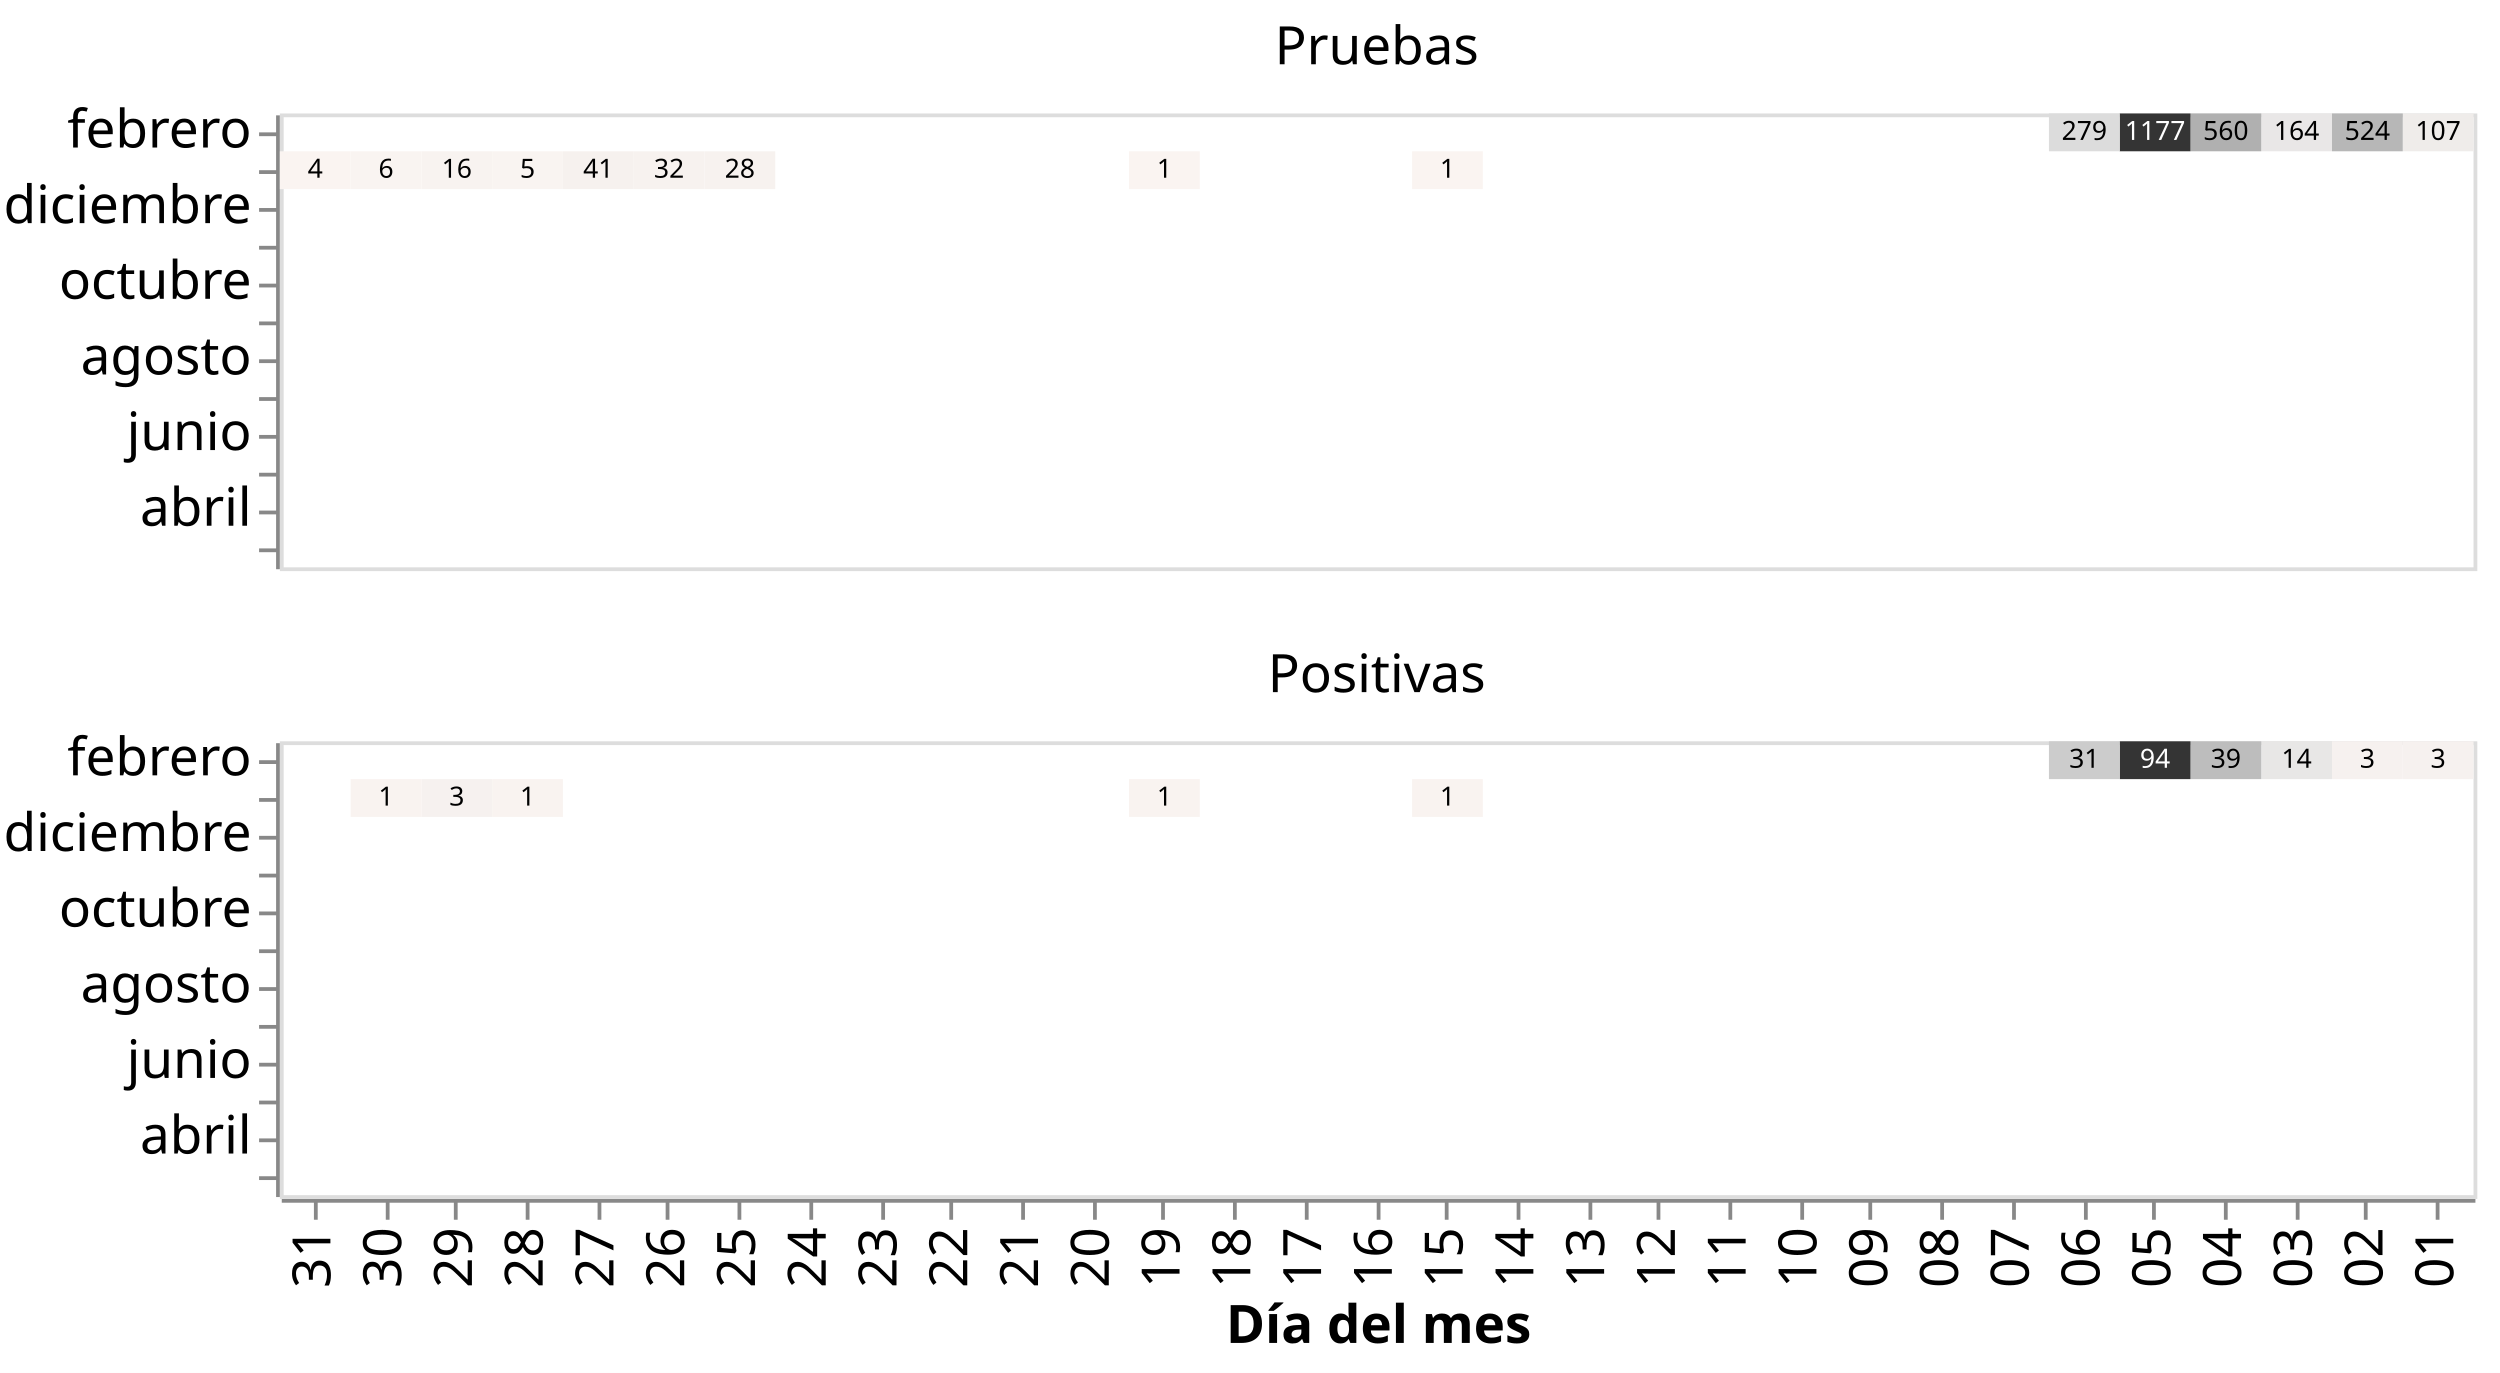
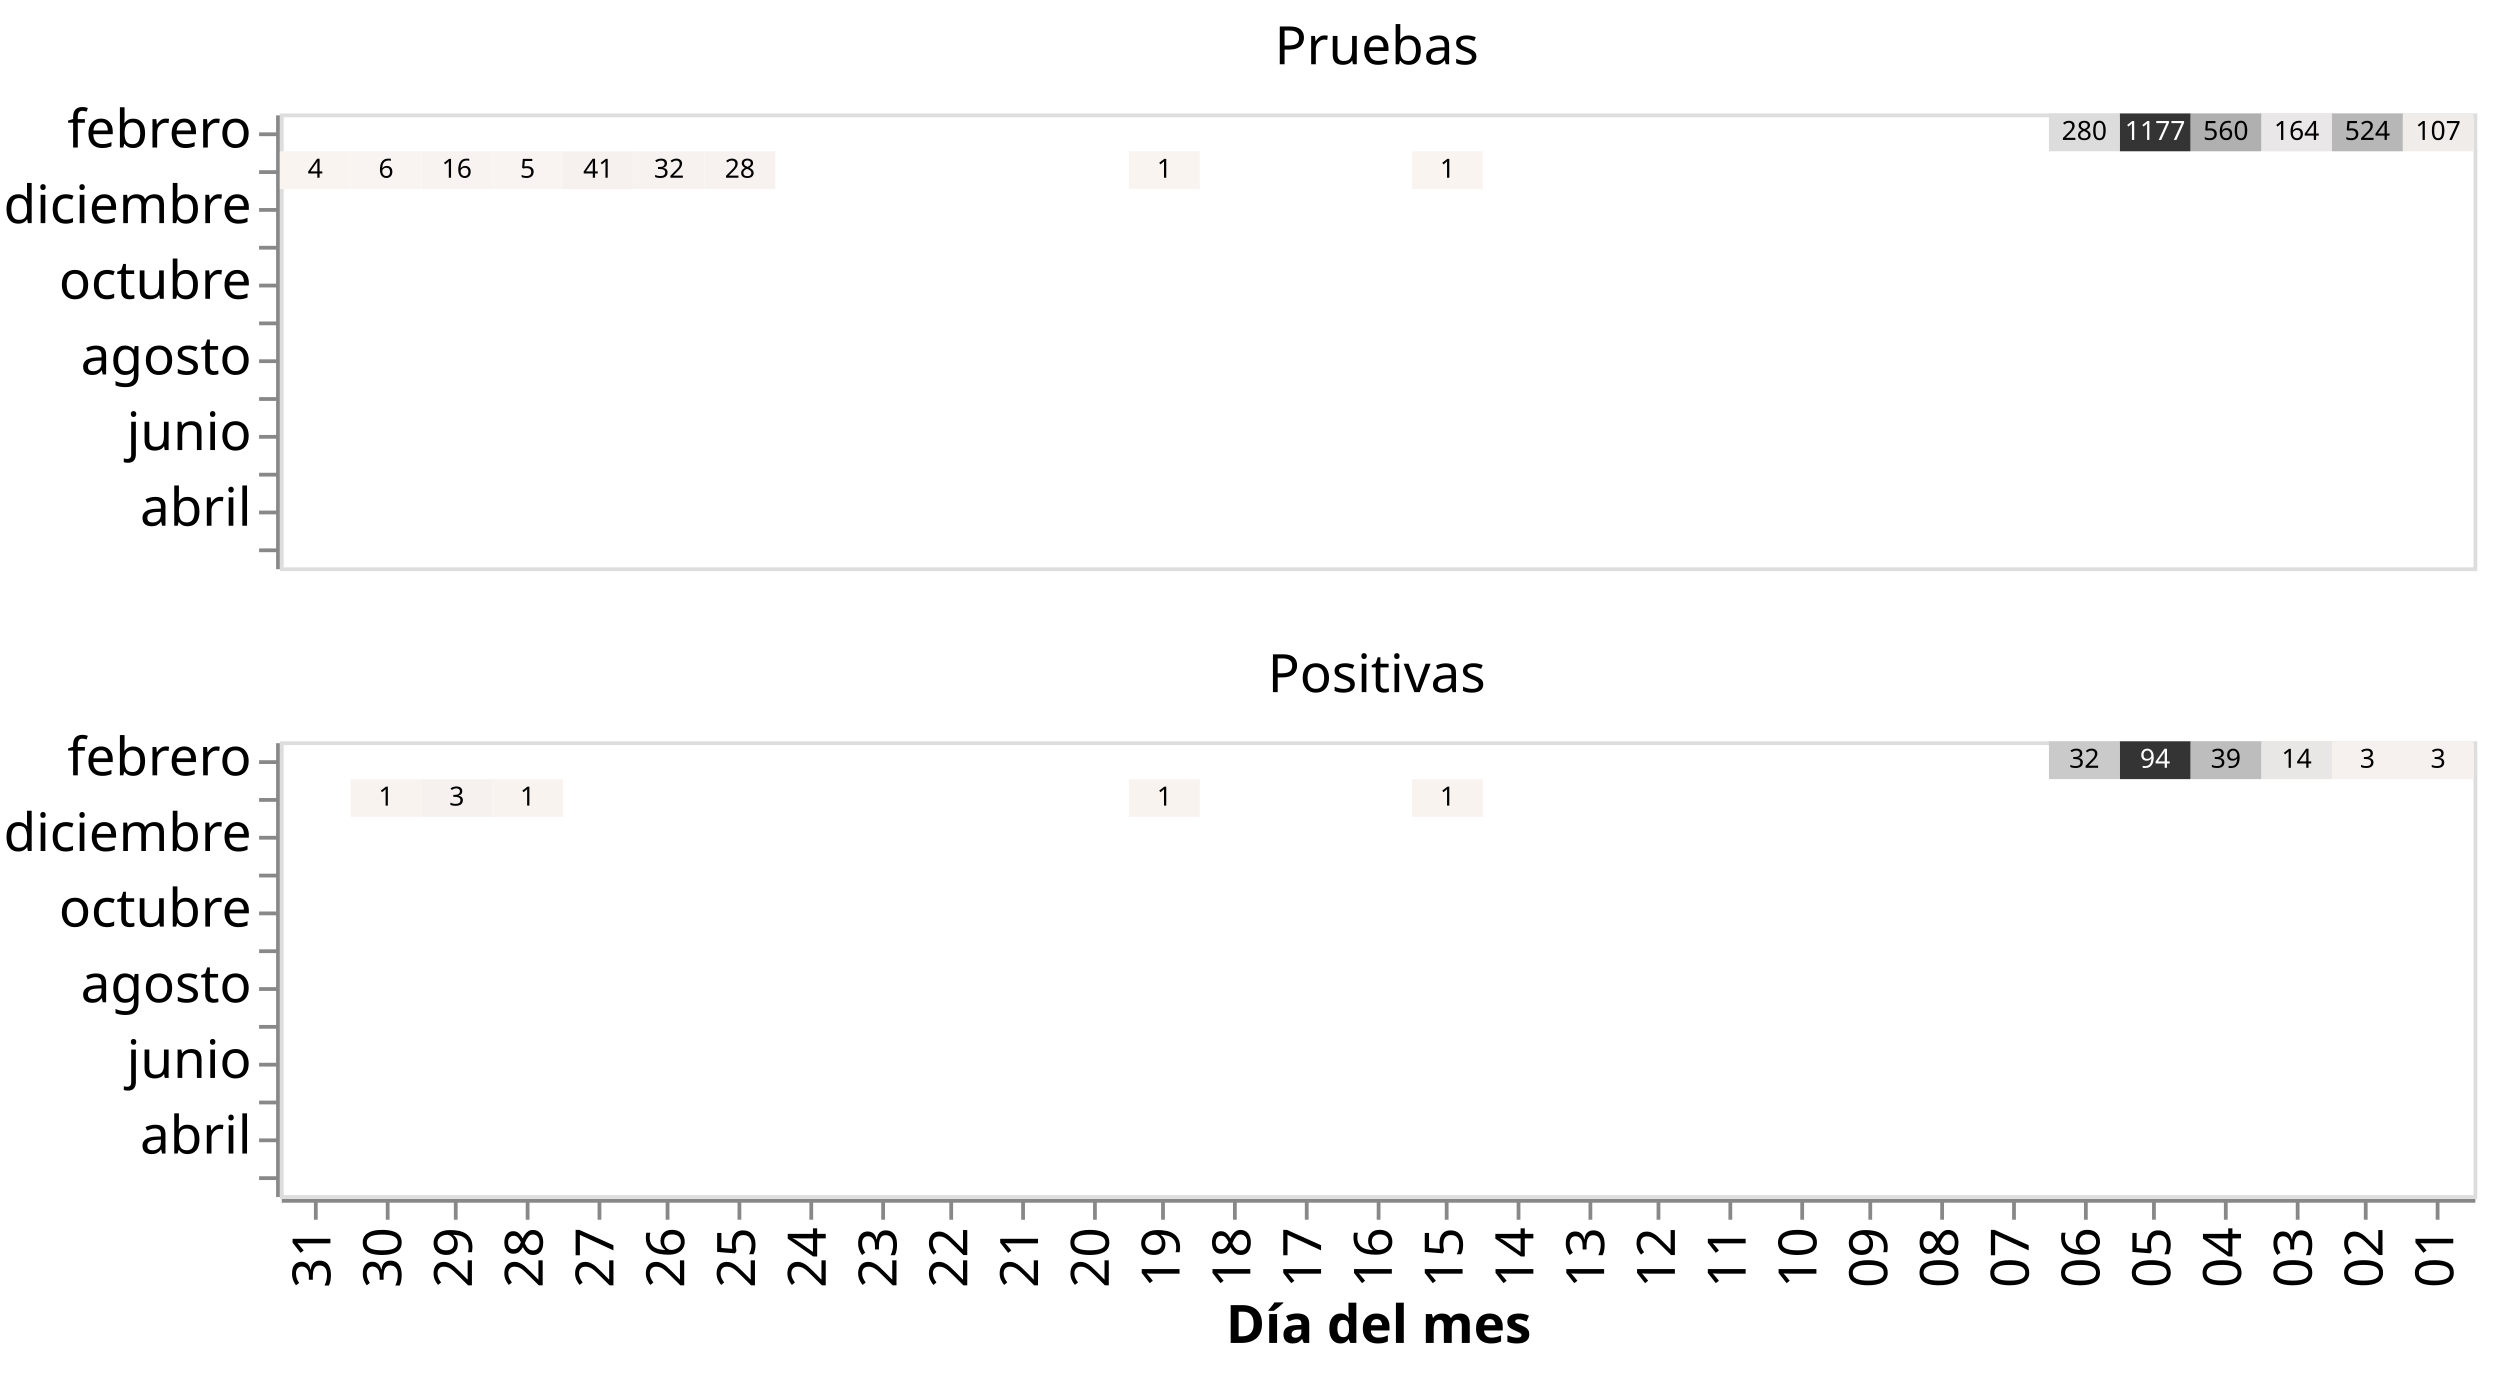
<svg xmlns="http://www.w3.org/2000/svg" class="marks" width="661" height="363" viewBox="0 0 661 363" version="1.1">
  <rect width="661" height="363" style="fill: white;" />
  <g transform="translate(74,30)">
    <g class="mark-group role-frame root">
      <g transform="translate(0,0)">
        <path class="background" d="M0,0h0v0h0Z" style="fill: none;" />
        <g>
          <g class="mark-group role-row-header row_header">
            <g transform="translate(-1,0)">
              <path class="background" d="M0,0h0v120h0Z" style="fill: none;" />
              <g>
                <g class="mark-group role-axis">
                  <g transform="translate(0.5,0.5)">
                    <path class="background" d="M0,0h0v0h0Z" style="pointer-events: none; fill: none;" />
                    <g>
                      <g class="mark-rule role-axis-tick" style="pointer-events: none;">
                        <line transform="translate(0,5)" x2="-5" y2="0" style="fill: none; stroke: #888; stroke-width: 1; opacity: 1;" />
                        <line transform="translate(0,15)" x2="-5" y2="0" style="fill: none; stroke: #888; stroke-width: 1; opacity: 1;" />
                        <line transform="translate(0,25)" x2="-5" y2="0" style="fill: none; stroke: #888; stroke-width: 1; opacity: 1;" />
                        <line transform="translate(0,35)" x2="-5" y2="0" style="fill: none; stroke: #888; stroke-width: 1; opacity: 1;" />
                        <line transform="translate(0,45)" x2="-5" y2="0" style="fill: none; stroke: #888; stroke-width: 1; opacity: 1;" />
                        <line transform="translate(0,55)" x2="-5" y2="0" style="fill: none; stroke: #888; stroke-width: 1; opacity: 1;" />
                        <line transform="translate(0,65)" x2="-5" y2="0" style="fill: none; stroke: #888; stroke-width: 1; opacity: 1;" />
                        <line transform="translate(0,75)" x2="-5" y2="0" style="fill: none; stroke: #888; stroke-width: 1; opacity: 1;" />
                        <line transform="translate(0,85)" x2="-5" y2="0" style="fill: none; stroke: #888; stroke-width: 1; opacity: 1;" />
                        <line transform="translate(0,95)" x2="-5" y2="0" style="fill: none; stroke: #888; stroke-width: 1; opacity: 1;" />
                        <line transform="translate(0,105)" x2="-5" y2="0" style="fill: none; stroke: #888; stroke-width: 1; opacity: 1;" />
                        <line transform="translate(0,115)" x2="-5" y2="0" style="fill: none; stroke: #888; stroke-width: 1; opacity: 1;" />
                      </g>
                      <g class="mark-text role-axis-label" style="pointer-events: none;">
                        <text text-anchor="end" transform="translate(-7,8.5)" style="font-family: sans-serif; font-size: 14px; fill: #000; opacity: 1;">febrero</text>
                        <text text-anchor="end" transform="translate(-7,18.5)" style="font-family: sans-serif; font-size: 14px; fill: #000; opacity: 0;">enero</text>
                        <text text-anchor="end" transform="translate(-7,28.5)" style="font-family: sans-serif; font-size: 14px; fill: #000; opacity: 1;">diciembre</text>
                        <text text-anchor="end" transform="translate(-7,38.5)" style="font-family: sans-serif; font-size: 14px; fill: #000; opacity: 0;">noviembre</text>
                        <text text-anchor="end" transform="translate(-7,48.5)" style="font-family: sans-serif; font-size: 14px; fill: #000; opacity: 1;">octubre</text>
                        <text text-anchor="end" transform="translate(-7,58.5)" style="font-family: sans-serif; font-size: 14px; fill: #000; opacity: 0;">septiembre</text>
                        <text text-anchor="end" transform="translate(-7,68.5)" style="font-family: sans-serif; font-size: 14px; fill: #000; opacity: 1;">agosto</text>
                        <text text-anchor="end" transform="translate(-7,78.5)" style="font-family: sans-serif; font-size: 14px; fill: #000; opacity: 0;">julio</text>
                        <text text-anchor="end" transform="translate(-7,88.5)" style="font-family: sans-serif; font-size: 14px; fill: #000; opacity: 1;">junio</text>
                        <text text-anchor="end" transform="translate(-7,98.5)" style="font-family: sans-serif; font-size: 14px; fill: #000; opacity: 0;">mayo</text>
                        <text text-anchor="end" transform="translate(-7,108.5)" style="font-family: sans-serif; font-size: 14px; fill: #000; opacity: 1;">abril</text>
                        <text text-anchor="end" transform="translate(-7,118.5)" style="font-family: sans-serif; font-size: 14px; fill: #000; opacity: 0;">marzo</text>
                      </g>
                      <g class="mark-rule role-axis-domain" style="pointer-events: none;">
                        <line transform="translate(0,0)" x2="0" y2="120" style="fill: none; stroke: #888; stroke-width: 1; opacity: 1;" />
                      </g>
                    </g>
                    <path class="foreground" d="" style="pointer-events: none; display: none; fill: none;" />
                  </g>
                </g>
              </g>
              <path class="foreground" d="" style="display: none; fill: none;" />
            </g>
            <g transform="translate(-1,166)">
              <path class="background" d="M0,0h0v120h0Z" style="fill: none;" />
              <g>
                <g class="mark-group role-axis">
                  <g transform="translate(0.5,0.5)">
                    <path class="background" d="M0,0h0v0h0Z" style="pointer-events: none; fill: none;" />
                    <g>
                      <g class="mark-rule role-axis-tick" style="pointer-events: none;">
                        <line transform="translate(0,5)" x2="-5" y2="0" style="fill: none; stroke: #888; stroke-width: 1; opacity: 1;" />
                        <line transform="translate(0,15)" x2="-5" y2="0" style="fill: none; stroke: #888; stroke-width: 1; opacity: 1;" />
                        <line transform="translate(0,25)" x2="-5" y2="0" style="fill: none; stroke: #888; stroke-width: 1; opacity: 1;" />
                        <line transform="translate(0,35)" x2="-5" y2="0" style="fill: none; stroke: #888; stroke-width: 1; opacity: 1;" />
                        <line transform="translate(0,45)" x2="-5" y2="0" style="fill: none; stroke: #888; stroke-width: 1; opacity: 1;" />
                        <line transform="translate(0,55)" x2="-5" y2="0" style="fill: none; stroke: #888; stroke-width: 1; opacity: 1;" />
                        <line transform="translate(0,65)" x2="-5" y2="0" style="fill: none; stroke: #888; stroke-width: 1; opacity: 1;" />
                        <line transform="translate(0,75)" x2="-5" y2="0" style="fill: none; stroke: #888; stroke-width: 1; opacity: 1;" />
                        <line transform="translate(0,85)" x2="-5" y2="0" style="fill: none; stroke: #888; stroke-width: 1; opacity: 1;" />
                        <line transform="translate(0,95)" x2="-5" y2="0" style="fill: none; stroke: #888; stroke-width: 1; opacity: 1;" />
                        <line transform="translate(0,105)" x2="-5" y2="0" style="fill: none; stroke: #888; stroke-width: 1; opacity: 1;" />
                        <line transform="translate(0,115)" x2="-5" y2="0" style="fill: none; stroke: #888; stroke-width: 1; opacity: 1;" />
                      </g>
                      <g class="mark-text role-axis-label" style="pointer-events: none;">
                        <text text-anchor="end" transform="translate(-7,8.5)" style="font-family: sans-serif; font-size: 14px; fill: #000; opacity: 1;">febrero</text>
                        <text text-anchor="end" transform="translate(-7,18.5)" style="font-family: sans-serif; font-size: 14px; fill: #000; opacity: 0;">enero</text>
                        <text text-anchor="end" transform="translate(-7,28.5)" style="font-family: sans-serif; font-size: 14px; fill: #000; opacity: 1;">diciembre</text>
                        <text text-anchor="end" transform="translate(-7,38.5)" style="font-family: sans-serif; font-size: 14px; fill: #000; opacity: 0;">noviembre</text>
                        <text text-anchor="end" transform="translate(-7,48.5)" style="font-family: sans-serif; font-size: 14px; fill: #000; opacity: 1;">octubre</text>
                        <text text-anchor="end" transform="translate(-7,58.5)" style="font-family: sans-serif; font-size: 14px; fill: #000; opacity: 0;">septiembre</text>
                        <text text-anchor="end" transform="translate(-7,68.5)" style="font-family: sans-serif; font-size: 14px; fill: #000; opacity: 1;">agosto</text>
                        <text text-anchor="end" transform="translate(-7,78.5)" style="font-family: sans-serif; font-size: 14px; fill: #000; opacity: 0;">julio</text>
                        <text text-anchor="end" transform="translate(-7,88.5)" style="font-family: sans-serif; font-size: 14px; fill: #000; opacity: 1;">junio</text>
                        <text text-anchor="end" transform="translate(-7,98.5)" style="font-family: sans-serif; font-size: 14px; fill: #000; opacity: 0;">mayo</text>
                        <text text-anchor="end" transform="translate(-7,108.5)" style="font-family: sans-serif; font-size: 14px; fill: #000; opacity: 1;">abril</text>
                        <text text-anchor="end" transform="translate(-7,118.5)" style="font-family: sans-serif; font-size: 14px; fill: #000; opacity: 0;">marzo</text>
                      </g>
                      <g class="mark-rule role-axis-domain" style="pointer-events: none;">
                        <line transform="translate(0,0)" x2="0" y2="120" style="fill: none; stroke: #888; stroke-width: 1; opacity: 1;" />
                      </g>
                    </g>
                    <path class="foreground" d="" style="pointer-events: none; display: none; fill: none;" />
                  </g>
                </g>
              </g>
              <path class="foreground" d="" style="display: none; fill: none;" />
            </g>
          </g>
          <g class="mark-group role-column-footer column_footer">
            <g transform="translate(0,287)">
              <path class="background" d="M0,0h580v0h-580Z" style="fill: none;" />
              <g>
                <g class="mark-group role-axis">
                  <g transform="translate(0.5,0.5)">
                    <path class="background" d="M0,0h0v0h0Z" style="pointer-events: none; fill: none;" />
                    <g>
                      <g class="mark-rule role-axis-tick" style="pointer-events: none;">
                        <line transform="translate(9,0)" x2="0" y2="5" style="fill: none; stroke: #888; stroke-width: 1; opacity: 1;" />
                        <line transform="translate(28,0)" x2="0" y2="5" style="fill: none; stroke: #888; stroke-width: 1; opacity: 1;" />
                        <line transform="translate(46,0)" x2="0" y2="5" style="fill: none; stroke: #888; stroke-width: 1; opacity: 1;" />
                        <line transform="translate(65,0)" x2="0" y2="5" style="fill: none; stroke: #888; stroke-width: 1; opacity: 1;" />
                        <line transform="translate(84,0)" x2="0" y2="5" style="fill: none; stroke: #888; stroke-width: 1; opacity: 1;" />
                        <line transform="translate(102,0)" x2="0" y2="5" style="fill: none; stroke: #888; stroke-width: 1; opacity: 1;" />
                        <line transform="translate(121,0)" x2="0" y2="5" style="fill: none; stroke: #888; stroke-width: 1; opacity: 1;" />
                        <line transform="translate(140,0)" x2="0" y2="5" style="fill: none; stroke: #888; stroke-width: 1; opacity: 1;" />
                        <line transform="translate(159,0)" x2="0" y2="5" style="fill: none; stroke: #888; stroke-width: 1; opacity: 1;" />
                        <line transform="translate(177,0)" x2="0" y2="5" style="fill: none; stroke: #888; stroke-width: 1; opacity: 1;" />
                        <line transform="translate(196,0)" x2="0" y2="5" style="fill: none; stroke: #888; stroke-width: 1; opacity: 1;" />
                        <line transform="translate(215,0)" x2="0" y2="5" style="fill: none; stroke: #888; stroke-width: 1; opacity: 1;" />
                        <line transform="translate(233,0)" x2="0" y2="5" style="fill: none; stroke: #888; stroke-width: 1; opacity: 1;" />
                        <line transform="translate(252,0)" x2="0" y2="5" style="fill: none; stroke: #888; stroke-width: 1; opacity: 1;" />
                        <line transform="translate(271,0)" x2="0" y2="5" style="fill: none; stroke: #888; stroke-width: 1; opacity: 1;" />
                        <line transform="translate(290,0)" x2="0" y2="5" style="fill: none; stroke: #888; stroke-width: 1; opacity: 1;" />
                        <line transform="translate(308,0)" x2="0" y2="5" style="fill: none; stroke: #888; stroke-width: 1; opacity: 1;" />
                        <line transform="translate(327,0)" x2="0" y2="5" style="fill: none; stroke: #888; stroke-width: 1; opacity: 1;" />
                        <line transform="translate(346,0)" x2="0" y2="5" style="fill: none; stroke: #888; stroke-width: 1; opacity: 1;" />
                        <line transform="translate(364,0)" x2="0" y2="5" style="fill: none; stroke: #888; stroke-width: 1; opacity: 1;" />
                        <line transform="translate(383,0)" x2="0" y2="5" style="fill: none; stroke: #888; stroke-width: 1; opacity: 1;" />
                        <line transform="translate(402,0)" x2="0" y2="5" style="fill: none; stroke: #888; stroke-width: 1; opacity: 1;" />
                        <line transform="translate(420,0)" x2="0" y2="5" style="fill: none; stroke: #888; stroke-width: 1; opacity: 1;" />
                        <line transform="translate(439,0)" x2="0" y2="5" style="fill: none; stroke: #888; stroke-width: 1; opacity: 1;" />
                        <line transform="translate(458,0)" x2="0" y2="5" style="fill: none; stroke: #888; stroke-width: 1; opacity: 1;" />
                        <line transform="translate(477,0)" x2="0" y2="5" style="fill: none; stroke: #888; stroke-width: 1; opacity: 1;" />
                        <line transform="translate(495,0)" x2="0" y2="5" style="fill: none; stroke: #888; stroke-width: 1; opacity: 1;" />
                        <line transform="translate(514,0)" x2="0" y2="5" style="fill: none; stroke: #888; stroke-width: 1; opacity: 1;" />
                        <line transform="translate(533,0)" x2="0" y2="5" style="fill: none; stroke: #888; stroke-width: 1; opacity: 1;" />
                        <line transform="translate(551,0)" x2="0" y2="5" style="fill: none; stroke: #888; stroke-width: 1; opacity: 1;" />
                        <line transform="translate(570,0)" x2="0" y2="5" style="fill: none; stroke: #888; stroke-width: 1; opacity: 1;" />
                      </g>
                      <g class="mark-text role-axis-label" style="pointer-events: none;">
                        <text text-anchor="end" transform="translate(8.854839,7) rotate(270) translate(0,4)" style="font-family: sans-serif; font-size: 14px; fill: #000; opacity: 1;">31</text>
                        <text text-anchor="end" transform="translate(27.56452,7) rotate(270) translate(0,4)" style="font-family: sans-serif; font-size: 14px; fill: #000; opacity: 1;">30</text>
                        <text text-anchor="end" transform="translate(46.27419,7) rotate(270) translate(0,4)" style="font-family: sans-serif; font-size: 14px; fill: #000; opacity: 1;">29</text>
                        <text text-anchor="end" transform="translate(64.98387,7) rotate(270) translate(0,4)" style="font-family: sans-serif; font-size: 14px; fill: #000; opacity: 1;">28</text>
                        <text text-anchor="end" transform="translate(83.69355,7) rotate(270) translate(0,4)" style="font-family: sans-serif; font-size: 14px; fill: #000; opacity: 1;">27</text>
                        <text text-anchor="end" transform="translate(102.4032,7) rotate(270) translate(0,4)" style="font-family: sans-serif; font-size: 14px; fill: #000; opacity: 1;">26</text>
                        <text text-anchor="end" transform="translate(121.1129,7) rotate(270) translate(0,4)" style="font-family: sans-serif; font-size: 14px; fill: #000; opacity: 1;">25</text>
                        <text text-anchor="end" transform="translate(139.8226,7) rotate(270) translate(0,4)" style="font-family: sans-serif; font-size: 14px; fill: #000; opacity: 1;">24</text>
                        <text text-anchor="end" transform="translate(158.5323,7) rotate(270) translate(0,4)" style="font-family: sans-serif; font-size: 14px; fill: #000; opacity: 1;">23</text>
                        <text text-anchor="end" transform="translate(177.2419,7) rotate(270) translate(0,4)" style="font-family: sans-serif; font-size: 14px; fill: #000; opacity: 1;">22</text>
                        <text text-anchor="end" transform="translate(195.9516,7) rotate(270) translate(0,4)" style="font-family: sans-serif; font-size: 14px; fill: #000; opacity: 1;">21</text>
                        <text text-anchor="end" transform="translate(214.6613,7) rotate(270) translate(0,4)" style="font-family: sans-serif; font-size: 14px; fill: #000; opacity: 1;">20</text>
                        <text text-anchor="end" transform="translate(233.371,7) rotate(270) translate(0,4)" style="font-family: sans-serif; font-size: 14px; fill: #000; opacity: 1;">19</text>
                        <text text-anchor="end" transform="translate(252.0806,7) rotate(270) translate(0,4)" style="font-family: sans-serif; font-size: 14px; fill: #000; opacity: 1;">18</text>
                        <text text-anchor="end" transform="translate(270.7903,7) rotate(270) translate(0,4)" style="font-family: sans-serif; font-size: 14px; fill: #000; opacity: 1;">17</text>
                        <text text-anchor="end" transform="translate(289.5,7) rotate(270) translate(0,4)" style="font-family: sans-serif; font-size: 14px; fill: #000; opacity: 1;">16</text>
                        <text text-anchor="end" transform="translate(308.2097,7) rotate(270) translate(0,4)" style="font-family: sans-serif; font-size: 14px; fill: #000; opacity: 1;">15</text>
                        <text text-anchor="end" transform="translate(326.9194,7) rotate(270) translate(0,4)" style="font-family: sans-serif; font-size: 14px; fill: #000; opacity: 1;">14</text>
                        <text text-anchor="end" transform="translate(345.629,7) rotate(270) translate(0,4)" style="font-family: sans-serif; font-size: 14px; fill: #000; opacity: 1;">13</text>
                        <text text-anchor="end" transform="translate(364.3387,7) rotate(270) translate(0,4)" style="font-family: sans-serif; font-size: 14px; fill: #000; opacity: 1;">12</text>
                        <text text-anchor="end" transform="translate(383.0484,7) rotate(270) translate(0,4)" style="font-family: sans-serif; font-size: 14px; fill: #000; opacity: 1;">11</text>
                        <text text-anchor="end" transform="translate(401.7581,7) rotate(270) translate(0,4)" style="font-family: sans-serif; font-size: 14px; fill: #000; opacity: 1;">10</text>
                        <text text-anchor="end" transform="translate(420.4677,7) rotate(270) translate(0,4)" style="font-family: sans-serif; font-size: 14px; fill: #000; opacity: 1;">09</text>
                        <text text-anchor="end" transform="translate(439.1774,7) rotate(270) translate(0,4)" style="font-family: sans-serif; font-size: 14px; fill: #000; opacity: 1;">08</text>
                        <text text-anchor="end" transform="translate(457.8871,7) rotate(270) translate(0,4)" style="font-family: sans-serif; font-size: 14px; fill: #000; opacity: 1;">07</text>
                        <text text-anchor="end" transform="translate(476.5968,7) rotate(270) translate(0,4)" style="font-family: sans-serif; font-size: 14px; fill: #000; opacity: 1;">06</text>
                        <text text-anchor="end" transform="translate(495.3065,7) rotate(270) translate(0,4)" style="font-family: sans-serif; font-size: 14px; fill: #000; opacity: 1;">05</text>
                        <text text-anchor="end" transform="translate(514.0161,7) rotate(270) translate(0,4)" style="font-family: sans-serif; font-size: 14px; fill: #000; opacity: 1;">04</text>
                        <text text-anchor="end" transform="translate(532.7258,7) rotate(270) translate(0,4)" style="font-family: sans-serif; font-size: 14px; fill: #000; opacity: 1;">03</text>
                        <text text-anchor="end" transform="translate(551.4355,7) rotate(270) translate(0,4)" style="font-family: sans-serif; font-size: 14px; fill: #000; opacity: 1;">02</text>
                        <text text-anchor="end" transform="translate(570.1452,7) rotate(270) translate(0,4)" style="font-family: sans-serif; font-size: 14px; fill: #000; opacity: 1;">01</text>
                      </g>
                      <g class="mark-rule role-axis-domain" style="pointer-events: none;">
                        <line transform="translate(0,0)" x2="580" y2="0" style="fill: none; stroke: #888; stroke-width: 1; opacity: 1;" />
                      </g>
                      <g class="mark-text role-axis-title" style="pointer-events: none;">
                        <text text-anchor="middle" transform="translate(290,37.57227)" style="font-family: sans-serif; font-size: 14px; font-weight: bold; fill: #000; opacity: 1;">Día del mes</text>
                      </g>
                    </g>
                    <path class="foreground" d="" style="pointer-events: none; display: none; fill: none;" />
                  </g>
                </g>
              </g>
              <path class="foreground" d="" style="display: none; fill: none;" />
            </g>
          </g>
          <g class="mark-group role-scope cell">
            <g transform="translate(0,0)">
              <path class="background" d="M0.5,0.5h580v120h-580Z" style="fill: none; stroke: #ddd;" />
              <g>
                <g class="mark-rect role-mark child_layer_0_marks">
                  <path d="M299.355,10h18.71v10h-18.71Z" style="fill: rgb(250, 244, 241);" />
                  <path d="M224.516,10h18.71v10h-18.71Z" style="fill: rgb(250, 244, 241);" />
                  <path d="M112.258,10h18.71v10h-18.71Z" style="fill: rgb(247, 242, 239);" />
                  <path d="M93.548,10h18.71v10h-18.71Z" style="fill: rgb(247, 242, 239);" />
                  <path d="M74.839,10h18.71v10h-18.71Z" style="fill: rgb(246, 241, 238);" />
                  <path d="M56.129,10h18.71v10h-18.71Z" style="fill: rgb(249, 244, 241);" />
                  <path d="M37.419,10h18.71v10h-18.71Z" style="fill: rgb(248, 243, 240);" />
                  <path d="M18.71,10h18.71v10h-18.71Z" style="fill: rgb(249, 244, 241);" />
                  <path d="M0,10h18.71v10h-18.71Z" style="fill: rgb(250, 244, 241);" />
                  <path d="M561.29,0h18.71v10h-18.71Z" style="fill: rgb(239, 236, 234);" />
                  <path d="M542.581,0h18.71v10h-18.71Z" style="fill: rgb(183, 183, 183);" />
                  <path d="M523.871,0h18.71v10h-18.71Z" style="fill: rgb(233, 231, 231);" />
                  <path d="M505.161,0h18.71v10h-18.71Z" style="fill: rgb(176, 176, 176);" />
                  <path d="M486.452,0h18.71v10h-18.71Z" style="fill: rgb(52, 52, 52);" />
                  <path d="M467.742,0h18.71v10h-18.71Z" style="fill: rgb(220, 220, 220);" />
                </g>
                <g class="mark-text role-mark child_layer_1_marks">
                  <text text-anchor="middle" transform="translate(308.7097,17)" style="font-family: sans-serif; font-size: 7px; fill: black;">1</text>
                  <text text-anchor="middle" transform="translate(233.871,17)" style="font-family: sans-serif; font-size: 7px; fill: black;">1</text>
                  <text text-anchor="middle" transform="translate(121.6129,17)" style="font-family: sans-serif; font-size: 7px; fill: black;">28</text>
                  <text text-anchor="middle" transform="translate(102.9032,17)" style="font-family: sans-serif; font-size: 7px; fill: black;">32</text>
                  <text text-anchor="middle" transform="translate(84.19355,17)" style="font-family: sans-serif; font-size: 7px; fill: black;">41</text>
                  <text text-anchor="middle" transform="translate(65.48387,17)" style="font-family: sans-serif; font-size: 7px; fill: black;">5</text>
                  <text text-anchor="middle" transform="translate(46.77419,17)" style="font-family: sans-serif; font-size: 7px; fill: black;">16</text>
                  <text text-anchor="middle" transform="translate(28.06452,17)" style="font-family: sans-serif; font-size: 7px; fill: black;">6</text>
                  <text text-anchor="middle" transform="translate(9.354839,17)" style="font-family: sans-serif; font-size: 7px; fill: black;">4</text>
                  <text text-anchor="middle" transform="translate(570.6452,7)" style="font-family: sans-serif; font-size: 7px; fill: black;">107</text>
                  <text text-anchor="middle" transform="translate(551.9355,7)" style="font-family: sans-serif; font-size: 7px; fill: black;">524</text>
                  <text text-anchor="middle" transform="translate(533.2258,7)" style="font-family: sans-serif; font-size: 7px; fill: black;">164</text>
                  <text text-anchor="middle" transform="translate(514.5161,7)" style="font-family: sans-serif; font-size: 7px; fill: black;">560</text>
                  <text text-anchor="middle" transform="translate(495.8065,7)" style="font-family: sans-serif; font-size: 7px; fill: white;">1177</text>
-                   <text text-anchor="middle" transform="translate(477.0968,7)" style="font-family: sans-serif; font-size: 7px; fill: black;">279</text>
+                   <text text-anchor="middle" transform="translate(477.0968,7)" style="font-family: sans-serif; font-size: 7px; fill: black;">280</text>
                </g>
                <g class="mark-group role-title">
                  <g transform="translate(290,-24)">
                    <path class="background" d="M0,0h0v0h0Z" style="pointer-events: none; fill: none;" />
                    <g>
                      <g class="mark-text role-title-text" style="pointer-events: none;">
                        <text text-anchor="middle" transform="translate(0,11)" style="font-family: sans-serif; font-size: 14px; fill: #000; opacity: 1;">Pruebas</text>
                      </g>
                    </g>
                    <path class="foreground" d="" style="pointer-events: none; display: none; fill: none;" />
                  </g>
                </g>
              </g>
              <path class="foreground" d="" style="display: none; fill: none;" />
            </g>
            <g transform="translate(0,166)">
              <path class="background" d="M0.5,0.5h580v120h-580Z" style="fill: none; stroke: #ddd;" />
              <g>
                <g class="mark-rect role-mark child_layer_0_marks">
                  <path d="M299.355,10h18.71v10h-18.71Z" style="fill: rgb(249, 243, 240);" />
                  <path d="M224.516,10h18.71v10h-18.71Z" style="fill: rgb(249, 243, 240);" />
                  <path d="M56.129,10h18.71v10h-18.71Z" style="fill: rgb(249, 243, 240);" />
                  <path d="M37.419,10h18.71v10h-18.71Z" style="fill: rgb(246, 241, 239);" />
                  <path d="M18.71,10h18.71v10h-18.71Z" style="fill: rgb(249, 243, 240);" />
                  <path d="M561.29,0h18.71v10h-18.71Z" style="fill: rgb(246, 241, 239);" />
                  <path d="M542.581,0h18.71v10h-18.71Z" style="fill: rgb(246, 241, 239);" />
                  <path d="M523.871,0h18.71v10h-18.71Z" style="fill: rgb(232, 231, 230);" />
                  <path d="M505.161,0h18.71v10h-18.71Z" style="fill: rgb(189, 189, 189);" />
                  <path d="M486.452,0h18.71v10h-18.71Z" style="fill: rgb(52, 52, 52);" />
-                   <path d="M467.742,0h18.71v10h-18.71Z" style="fill: rgb(204, 204, 204);" />
+                   <path d="M467.742,0h18.71v10h-18.71Z" style="fill: rgb(202, 202, 202);" />
                </g>
                <g class="mark-text role-mark child_layer_1_marks">
                  <text text-anchor="middle" transform="translate(308.7097,17)" style="font-family: sans-serif; font-size: 7px; fill: black;">1</text>
                  <text text-anchor="middle" transform="translate(233.871,17)" style="font-family: sans-serif; font-size: 7px; fill: black;">1</text>
                  <text text-anchor="middle" transform="translate(65.48387,17)" style="font-family: sans-serif; font-size: 7px; fill: black;">1</text>
                  <text text-anchor="middle" transform="translate(46.77419,17)" style="font-family: sans-serif; font-size: 7px; fill: black;">3</text>
                  <text text-anchor="middle" transform="translate(28.06452,17)" style="font-family: sans-serif; font-size: 7px; fill: black;">1</text>
                  <text text-anchor="middle" transform="translate(570.6452,7)" style="font-family: sans-serif; font-size: 7px; fill: black;">3</text>
                  <text text-anchor="middle" transform="translate(551.9355,7)" style="font-family: sans-serif; font-size: 7px; fill: black;">3</text>
                  <text text-anchor="middle" transform="translate(533.2258,7)" style="font-family: sans-serif; font-size: 7px; fill: black;">14</text>
                  <text text-anchor="middle" transform="translate(514.5161,7)" style="font-family: sans-serif; font-size: 7px; fill: black;">39</text>
                  <text text-anchor="middle" transform="translate(495.8065,7)" style="font-family: sans-serif; font-size: 7px; fill: white;">94</text>
-                   <text text-anchor="middle" transform="translate(477.0968,7)" style="font-family: sans-serif; font-size: 7px; fill: black;">31</text>
+                   <text text-anchor="middle" transform="translate(477.0968,7)" style="font-family: sans-serif; font-size: 7px; fill: black;">32</text>
                </g>
                <g class="mark-group role-title">
                  <g transform="translate(290,-24)">
                    <path class="background" d="M0,0h0v0h0Z" style="pointer-events: none; fill: none;" />
                    <g>
                      <g class="mark-text role-title-text" style="pointer-events: none;">
                        <text text-anchor="middle" transform="translate(0,11)" style="font-family: sans-serif; font-size: 14px; fill: #000; opacity: 1;">Positivas</text>
                      </g>
                    </g>
                    <path class="foreground" d="" style="pointer-events: none; display: none; fill: none;" />
                  </g>
                </g>
              </g>
              <path class="foreground" d="" style="display: none; fill: none;" />
            </g>
          </g>
        </g>
        <path class="foreground" d="" style="display: none; fill: none;" />
      </g>
    </g>
  </g>
</svg>
